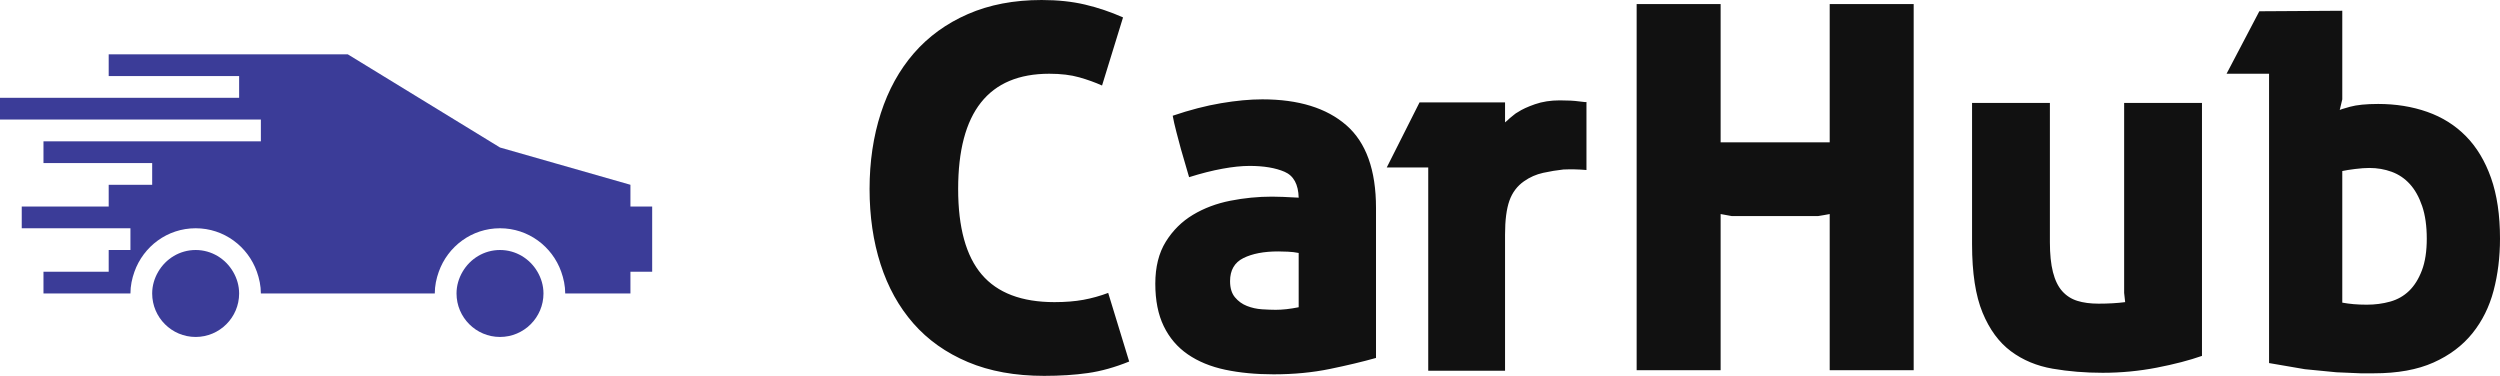
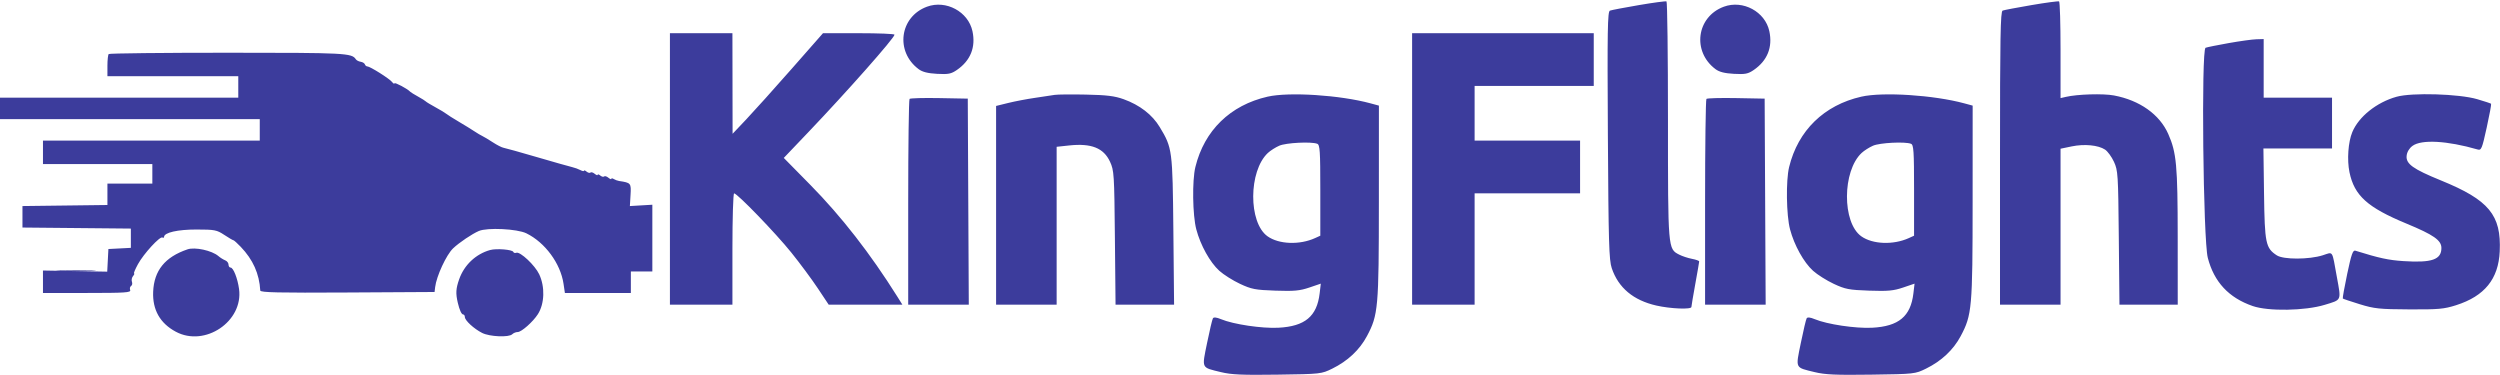
- <svg xmlns="http://www.w3.org/2000/svg" width="501.28" height="75.365" viewBox="0 0 230 34.579" class="css-1j8o68f" version="1.1" id="svg17">
-   <defs id="SvgjsDefs2381" />
-   <g id="SvgjsG2382" featurekey="PG4fjM-0" transform="matrix(2,0,0,2,0,-19)" fill="#3b3c98">
-     <g transform="translate(-270 -140)" id="g11">
-       <g id="g9">
-         <path d="M279,161c-0.736,0-1.375,0.405-1.722,1c-0.172,0.295-0.278,0.635-0.278,1c0,1.102,0.897,2,2,2c1.103,0,2-0.898,2-2    c0-0.365-0.105-0.705-0.278-1C280.375,161.405,279.737,161,279,161z" id="path3" />
-         <path d="M293,161c-0.736,0-1.375,0.405-1.722,1c-0.172,0.295-0.278,0.635-0.278,1c0,1.102,0.897,2,2,2c1.103,0,2-0.898,2-2    c0-0.365-0.105-0.705-0.278-1C294.375,161.405,293.737,161,293,161z" id="path5" />
-         <path d="M299,159v-1l-6-1.715L286,152h-11v1h6v1h-11v1h12v1h-10v1h5v1h-2v1h-4v1h5v1h-1v1h-3v1h4c0-0.352,0.072-0.686,0.184-1    c0.414-1.162,1.512-2,2.816-2c1.305,0,2.402,0.838,2.816,2c0.111,0.314,0.184,0.648,0.184,1h8c0-0.352,0.072-0.686,0.184-1    c0.414-1.162,1.512-2,2.816-2c1.305,0,2.402,0.838,2.816,2c0.111,0.314,0.184,0.648,0.184,1h3v-1h1v-3H299z" id="path7" />
-       </g>
-     </g>
-   </g>
-   <g id="SvgjsG2383" featurekey="jxYttZ-0" transform="matrix(2.355529,0,0,2.355529,78.25691,-13.04958)" fill="#111111">
-     <path d="M10.88 19.66 c-0.56 0.227 -1.097 0.377 -1.61 0.45 s-1.083 0.11 -1.71 0.11 c-1.133 0 -2.127 -0.18 -2.98 -0.54 s-1.563 -0.863 -2.13 -1.51 s-0.993 -1.417 -1.28 -2.31 s-0.43 -1.873 -0.43 -2.94 s0.147 -2.053 0.44 -2.96 s0.723 -1.687 1.29 -2.34 s1.27 -1.163 2.11 -1.53 s1.8 -0.55 2.88 -0.55 c0.627 0 1.193 0.06 1.7 0.18 s1 0.287 1.48 0.5 l-0.82 2.66 c-0.267 -0.12 -0.563 -0.227 -0.89 -0.32 s-0.717 -0.14 -1.17 -0.14 c-2.373 0 -3.56 1.5 -3.56 4.5 c0 1.507 0.307 2.62 0.92 3.34 s1.56 1.08 2.84 1.08 c0.427 0 0.803 -0.03 1.13 -0.09 s0.65 -0.15 0.97 -0.27 z M17.5 15.42 c-0.133 -0.027 -0.273 -0.043 -0.42 -0.05 s-0.273 -0.01 -0.38 -0.01 c-0.56 0 -1.013 0.087 -1.36 0.26 s-0.52 0.473 -0.52 0.9 c0 0.267 0.063 0.477 0.19 0.63 s0.283 0.267 0.47 0.34 s0.383 0.117 0.59 0.13 s0.383 0.02 0.53 0.02 c0.267 0 0.567 -0.033 0.9 -0.1 l0 -2.12 z M16.46 13.22 c0.107 0 0.25 0.003 0.43 0.01 s0.383 0.017 0.61 0.03 c-0.013 -0.52 -0.197 -0.857 -0.55 -1.01 s-0.81 -0.23 -1.37 -0.23 c-0.307 0 -0.66 0.037 -1.06 0.11 s-0.833 0.183 -1.3 0.33 l-0.32 -1.1 c-0.04 -0.147 -0.097 -0.36 -0.17 -0.64 s-0.123 -0.5 -0.15 -0.66 c0.667 -0.227 1.297 -0.39 1.89 -0.49 s1.13 -0.15 1.61 -0.15 c1.413 0 2.507 0.337 3.28 1.01 s1.16 1.75 1.16 3.23 l0 5.86 c-0.52 0.147 -1.12 0.29 -1.8 0.43 s-1.413 0.21 -2.2 0.21 c-0.693 0 -1.323 -0.06 -1.89 -0.18 s-1.053 -0.32 -1.46 -0.6 s-0.72 -0.647 -0.94 -1.1 s-0.33 -1.007 -0.33 -1.66 s0.137 -1.2 0.41 -1.64 s0.627 -0.79 1.06 -1.05 s0.92 -0.443 1.46 -0.55 s1.083 -0.16 1.63 -0.16 z M26.06 9.92 c0.16 -0.107 0.383 -0.21 0.67 -0.31 s0.61 -0.15 0.97 -0.15 c0.307 0 0.557 0.013 0.75 0.04 s0.29 0.033 0.29 0.02 l0 2.66 c-0.307 -0.027 -0.607 -0.033 -0.9 -0.02 c-0.253 0.027 -0.517 0.07 -0.79 0.13 s-0.523 0.17 -0.75 0.33 c-0.267 0.187 -0.457 0.44 -0.57 0.76 s-0.17 0.76 -0.17 1.32 l0 5.32 l-3 0 l0 -7.94 l-1.62 0 l1.28 -2.54 l3.34 0 l0 0.78 c0.067 -0.053 0.127 -0.107 0.18 -0.16 c0.053 -0.04 0.107 -0.083 0.16 -0.13 s0.107 -0.083 0.16 -0.11 z M30.7 5.7 l3.28 -0 l0 5.4 l4.26 0 l0 -5.4 l3.28 0 l0 14.3 l-3.28 0 l0 -6.1 c-0.08 0.013 -0.153 0.027 -0.22 0.04 l-0.24 0.04 l-3.36 0 l-0.44 -0.08 l0 6.1 l-3.28 0 l0 -14.3 z M43.8 9.56 l3.04 -0 l0 5.44 c0 0.467 0.04 0.857 0.12 1.17 s0.2 0.56 0.36 0.74 s0.357 0.307 0.59 0.38 s0.51 0.11 0.83 0.11 c0.387 0 0.733 -0.02 1.04 -0.06 l-0.04 -0.36 l0 -7.42 l3.04 0 l0 9.88 c-0.493 0.173 -1.083 0.327 -1.77 0.46 s-1.39 0.2 -2.11 0.2 c-0.68 0 -1.33 -0.053 -1.95 -0.16 s-1.163 -0.333 -1.63 -0.68 s-0.837 -0.85 -1.11 -1.51 s-0.41 -1.55 -0.41 -2.67 l0 -5.52 z M58.26 5.96 l-0 3.46 l-0.1 0.42 c0 -0.013 0.133 -0.057 0.4 -0.13 s0.633 -0.11 1.1 -0.11 c0.693 0 1.333 0.103 1.92 0.31 s1.09 0.523 1.51 0.95 s0.747 0.97 0.98 1.63 s0.35 1.45 0.35 2.37 c0 0.72 -0.083 1.397 -0.25 2.03 s-0.443 1.19 -0.83 1.67 s-0.893 0.86 -1.52 1.14 s-1.4 0.42 -2.32 0.42 l-0.53 0 l-0.94 -0.04 l-1.23 -0.12 l-1.4 -0.24 l0 -11.3 l-1.66 0 l1.28 -2.44 z M59.22 17.44 c0.32 0 0.623 -0.04 0.91 -0.12 s0.533 -0.22 0.74 -0.42 s0.373 -0.467 0.5 -0.8 s0.19 -0.747 0.19 -1.24 s-0.06 -0.917 -0.18 -1.27 s-0.28 -0.64 -0.48 -0.86 s-0.437 -0.38 -0.71 -0.48 s-0.563 -0.15 -0.87 -0.15 c-0.16 0 -0.347 0.013 -0.56 0.04 s-0.38 0.053 -0.5 0.08 l0 5.14 c0.147 0.027 0.297 0.047 0.45 0.06 s0.323 0.02 0.51 0.02 z" id="path14" />
-   </g>
+ <svg xmlns="http://www.w3.org/2000/svg" width="1280" height="192" viewBox="0 0 1280 192" version="1.1">
+   <path d="M 30.750 138.744 C 35.288 138.929, 42.712 138.929, 47.250 138.744 C 51.788 138.559, 48.075 138.407, 39 138.407 C 29.925 138.407, 26.212 138.559, 30.750 138.744" stroke="none" fill="#3c3c94" fill-rule="evenodd" />
+   <path d="M 839.102 2.614 C 831.733 3.871, 825.066 5.144, 824.286 5.444 C 823.076 5.908, 822.921 15.309, 823.233 69.244 C 823.552 124.181, 823.813 133.131, 825.216 137.295 C 828.598 147.332, 836.268 153.763, 848.056 156.444 C 855.374 158.109, 866 158.538, 866 157.169 C 866 156.713, 866.893 151.425, 867.985 145.419 C 869.076 139.414, 869.976 134.213, 869.985 133.861 C 869.993 133.510, 868.328 132.909, 866.285 132.526 C 864.241 132.142, 861.281 131.162, 859.706 130.348 C 853.980 127.387, 854 127.632, 854 61.591 C 854 28.331, 853.663 0.940, 853.250 0.723 C 852.837 0.506, 846.471 1.357, 839.102 2.614 M 1040.102 2.614 C 1032.733 3.871, 1026.096 5.133, 1025.352 5.418 C 1024.233 5.848, 1024 18.842, 1024 80.969 L 1024 156 1039.500 156 L 1055 156 1055 116.071 L 1055 76.142 1060.689 74.961 C 1067.187 73.612, 1074.262 74.286, 1077.779 76.591 C 1079.103 77.459, 1081.157 80.268, 1082.343 82.834 C 1084.394 87.274, 1084.515 89.160, 1084.829 121.750 L 1085.160 156 1100.080 156 L 1115 156 1114.983 121.250 C 1114.964 84.689, 1114.362 78.127, 1110.146 68.598 C 1105.709 58.567, 1095.521 51.341, 1082.334 48.870 C 1076.798 47.833, 1063.703 48.220, 1057.750 49.597 L 1055 50.233 1055 25.676 C 1055 12.169, 1054.662 0.940, 1054.250 0.723 C 1053.838 0.506, 1047.471 1.357, 1040.102 2.614 M 474.625 3.424 C 460.621 8.579, 458.239 26.370, 470.344 35.407 C 472.273 36.848, 475.017 37.545, 479.782 37.806 C 485.543 38.121, 486.985 37.840, 489.908 35.837 C 496.895 31.047, 499.660 24.177, 497.902 15.980 C 495.756 5.972, 484.377 -0.166, 474.625 3.424 M 882.625 3.424 C 868.621 8.579, 866.239 26.370, 878.344 35.407 C 880.273 36.848, 883.017 37.545, 887.782 37.806 C 893.543 38.121, 894.985 37.840, 897.908 35.837 C 904.895 31.047, 907.660 24.177, 905.902 15.980 C 903.756 5.972, 892.377 -0.166, 882.625 3.424 M 343 86.500 L 343 156 359 156 L 375 156 375 127.500 C 375 111.825, 375.387 99, 375.860 99 C 377.478 99, 397.123 119.328, 405.158 129.318 C 409.571 134.804, 415.684 143.052, 418.741 147.647 L 424.300 156 443.163 156 L 462.025 156 459.358 151.750 C 445.607 129.838, 430.762 110.779, 414.908 94.679 L 401.297 80.857 413.898 67.642 C 433.855 46.715, 457.984 19.414, 457.995 17.750 C 457.998 17.337, 449.759 17, 439.686 17 L 421.373 17 405.244 35.345 C 396.373 45.435, 385.958 57.022, 382.099 61.095 L 375.084 68.500 375.042 42.750 L 375 17 359 17 L 343 17 343 86.500 M 723 86.500 L 723 156 739 156 L 755 156 755 127.500 L 755 99 782 99 L 809 99 809 85.500 L 809 72 782 72 L 755 72 755 58 L 755 44 785.500 44 L 816 44 816 30.500 L 816 17 769.500 17 L 723 17 723 86.500 M 1141.089 22.062 C 1135.363 23.078, 1130.037 24.156, 1129.252 24.457 C 1126.982 25.328, 1128.016 122.811, 1130.393 132 C 1133.593 144.368, 1141.139 152.470, 1153.395 156.696 C 1161.424 159.464, 1180.202 159.149, 1190.250 156.077 C 1199.074 153.380, 1198.721 154.185, 1196.479 141.860 C 1193.896 127.665, 1194.736 128.962, 1189.255 130.703 C 1182.229 132.936, 1169.117 132.956, 1165.731 130.741 C 1160.017 127.002, 1159.529 124.658, 1159.184 99.250 L 1158.867 76 1176.434 76 L 1194 76 1194 63 L 1194 50 1176.500 50 L 1159 50 1159 35 L 1159 20 1155.250 20.107 C 1153.188 20.166, 1146.815 21.046, 1141.089 22.062 M 55.667 27.667 C 55.300 28.033, 55 30.733, 55 33.667 L 55 39 88.500 39 L 122 39 122 44.500 L 122 50 61 50 L 0 50 0 55.500 L 0 61 66.500 61 L 133 61 133 66.500 L 133 72 77.500 72 L 22 72 22 78 L 22 84 50 84 L 78 84 78 89 L 78 94 66.500 94 L 55 94 55 99.480 L 55 104.961 33.250 105.230 L 11.500 105.500 11.500 111 L 11.500 116.500 39.250 116.766 L 67 117.032 67 121.966 L 67 126.900 61.250 127.200 L 55.500 127.500 55.199 133.296 L 54.897 139.092 38.447 138.796 L 21.997 138.500 21.999 144.250 L 22 150 44.607 150 C 64.072 150, 67.136 149.796, 66.651 148.532 C 66.341 147.725, 66.548 146.779, 67.112 146.431 C 67.675 146.083, 67.873 145.111, 67.551 144.272 C 67.229 143.433, 67.478 142.129, 68.105 141.373 C 68.732 140.618, 68.974 140, 68.642 140 C 68.311 140, 69.208 137.862, 70.636 135.250 C 73.563 129.896, 81.899 120.819, 83.168 121.604 C 83.626 121.887, 84 121.751, 84 121.303 C 84 119.086, 90.937 117.500, 100.590 117.511 C 109.903 117.521, 110.998 117.733, 114.818 120.261 C 117.095 121.768, 119.200 123, 119.496 123 C 119.793 123, 121.490 124.524, 123.268 126.386 C 129.562 132.978, 132.757 140.134, 133.260 148.760 C 133.318 149.758, 142.618 149.966, 177.917 149.760 L 222.500 149.500 222.797 147 C 223.461 141.395, 228.553 130.411, 232 127.145 C 235.133 124.177, 241.662 119.774, 245.165 118.267 C 249.488 116.407, 264.797 117.156, 269.500 119.457 C 279.052 124.131, 286.973 134.874, 288.519 145.250 L 289.227 150 306.114 150 L 323 150 323 144.500 L 323 139 328.500 139 L 334 139 334 121.911 L 334 104.822 328.250 105.161 L 322.500 105.500 322.837 99.791 C 323.193 93.745, 323.062 93.586, 316.941 92.661 C 316.149 92.542, 314.938 92.092, 314.250 91.663 C 313.563 91.233, 313 91.189, 313 91.563 C 313 91.938, 312.314 91.676, 311.476 90.980 C 310.638 90.284, 309.666 90, 309.318 90.349 C 308.969 90.697, 308.080 90.481, 307.342 89.869 C 306.604 89.256, 306 89.090, 306 89.500 C 306 89.910, 305.314 89.676, 304.476 88.980 C 303.638 88.284, 302.666 88, 302.318 88.349 C 301.969 88.697, 301.080 88.481, 300.342 87.869 C 299.604 87.256, 299 87.051, 299 87.413 C 299 87.774, 298.170 87.626, 297.155 87.083 C 296.140 86.540, 294.227 85.850, 292.905 85.549 C 291.582 85.249, 283.525 82.964, 275 80.472 C 266.475 77.979, 258.762 75.820, 257.859 75.675 C 256.957 75.529, 254.482 74.274, 252.359 72.885 C 250.237 71.496, 247.825 70.049, 247 69.669 C 246.175 69.289, 244.332 68.195, 242.905 67.239 C 241.478 66.283, 237.878 64.067, 234.905 62.316 C 231.932 60.565, 229.050 58.742, 228.500 58.266 C 227.950 57.790, 225.475 56.298, 223 54.950 C 220.525 53.603, 218.275 52.241, 218 51.925 C 217.725 51.608, 215.925 50.483, 214 49.425 C 212.075 48.366, 210.275 47.251, 210 46.947 C 208.695 45.505, 201.996 41.936, 201.968 42.668 C 201.951 43.126, 201.388 42.807, 200.718 41.961 C 199.344 40.224, 189.453 34, 188.068 34 C 187.572 34, 187.008 33.525, 186.815 32.946 C 186.622 32.366, 185.648 31.771, 184.652 31.625 C 183.655 31.479, 182.539 30.896, 182.170 30.329 C 180.110 27.163, 176.905 27, 116.732 27 C 83.513 27, 56.033 27.300, 55.667 27.667 M 540 48.579 C 538.625 48.814, 534.125 49.492, 530 50.086 C 525.875 50.680, 519.688 51.858, 516.250 52.704 L 510 54.243 510 105.122 L 510 156 525.500 156 L 541 156 541 115.580 L 541 75.159 547.387 74.475 C 558.775 73.256, 565.078 75.766, 568.337 82.821 C 570.396 87.277, 570.514 89.131, 570.829 121.750 L 571.160 156 586.145 156 L 601.130 156 600.763 118.250 C 600.359 76.665, 600.243 75.778, 593.781 65.054 C 589.961 58.712, 583.547 53.764, 575.299 50.796 C 570.720 49.148, 566.659 48.650, 556 48.430 C 548.575 48.277, 541.375 48.344, 540 48.579 M 649 49.494 C 629.918 53.840, 616.605 66.808, 612.036 85.500 C 610.336 92.452, 610.594 110.202, 612.500 117.419 C 614.648 125.556, 619.522 134.336, 624.276 138.630 C 626.463 140.607, 631.227 143.615, 634.861 145.316 C 640.781 148.086, 642.666 148.449, 652.984 148.810 C 662.582 149.145, 665.479 148.880, 670.376 147.219 L 676.252 145.225 675.658 150.240 C 674.266 161.994, 668.137 167.091, 654.541 167.800 C 646.078 168.242, 631.476 166.061, 625.125 163.408 C 622.831 162.449, 621.430 162.304, 621.012 162.981 C 620.663 163.545, 619.319 169.220, 618.024 175.593 C 615.317 188.918, 614.895 188.024, 625.070 190.517 C 630.422 191.829, 635.996 192.079, 654.097 191.820 C 676.236 191.504, 676.566 191.467, 682.124 188.737 C 690.026 184.855, 696.109 179.149, 699.871 172.091 C 705.651 161.246, 705.963 157.732, 705.983 103.289 L 706 54.077 701.750 52.922 C 686.145 48.681, 660.023 46.983, 649 49.494 M 953 49.494 C 933.918 53.840, 920.605 66.808, 916.036 85.500 C 914.336 92.452, 914.594 110.202, 916.500 117.419 C 918.648 125.556, 923.522 134.336, 928.276 138.630 C 930.463 140.607, 935.227 143.615, 938.861 145.316 C 944.781 148.086, 946.666 148.449, 956.984 148.810 C 966.582 149.145, 969.479 148.880, 974.376 147.219 L 980.252 145.225 979.658 150.240 C 978.266 161.994, 972.137 167.091, 958.541 167.800 C 950.078 168.242, 935.476 166.061, 929.125 163.408 C 926.831 162.449, 925.430 162.304, 925.012 162.981 C 924.663 163.545, 923.319 169.220, 922.024 175.593 C 919.317 188.918, 918.895 188.024, 929.070 190.517 C 934.422 191.829, 939.996 192.079, 958.097 191.820 C 980.236 191.504, 980.566 191.467, 986.124 188.737 C 994.026 184.855, 1000.109 179.149, 1003.871 172.091 C 1009.651 161.246, 1009.963 157.732, 1009.983 103.289 L 1010 54.077 1005.750 52.922 C 990.145 48.681, 964.023 46.983, 953 49.494 M 1227.024 49.543 C 1216.860 52.386, 1207.692 59.705, 1204.387 67.617 C 1202.262 72.703, 1201.616 81.834, 1202.933 88.177 C 1205.417 100.141, 1212.130 106.205, 1232 114.434 C 1246.042 120.249, 1250 123.008, 1250 126.979 C 1250 132.935, 1245.112 134.626, 1230.606 133.688 C 1222.896 133.190, 1218.178 132.169, 1205.940 128.353 C 1204.672 127.957, 1203.893 130.172, 1201.781 140.183 C 1200.351 146.957, 1199.333 152.656, 1199.520 152.846 C 1199.706 153.036, 1203.603 154.345, 1208.179 155.755 C 1215.649 158.056, 1218.238 158.327, 1233.500 158.409 C 1248.474 158.489, 1251.334 158.234, 1257.500 156.273 C 1272.105 151.625, 1279.211 142.862, 1279.859 128.703 C 1280.711 110.092, 1274.340 102.397, 1249.799 92.397 C 1235.453 86.551, 1231.777 83.911, 1232.194 79.755 C 1232.386 77.838, 1233.500 75.954, 1235.182 74.704 C 1239.767 71.297, 1252.928 72.019, 1268.548 76.535 C 1270.436 77.081, 1270.798 76.208, 1273.194 65.314 C 1274.623 58.816, 1275.635 53.333, 1275.441 53.128 C 1275.248 52.924, 1272.032 51.862, 1268.295 50.769 C 1258.991 48.048, 1234.924 47.333, 1227.024 49.543 M 465.692 50.641 C 465.312 51.022, 465 74.883, 465 103.667 L 465 156 480.509 156 L 496.018 156 495.759 103.250 L 495.500 50.500 480.942 50.224 C 472.936 50.073, 466.073 50.260, 465.692 50.641 M 873.692 50.641 C 873.312 51.022, 873 74.883, 873 103.667 L 873 156 888.509 156 L 904.018 156 903.759 103.250 L 903.500 50.500 888.942 50.224 C 880.936 50.073, 874.073 50.260, 873.692 50.641 M 655.007 74.593 C 653.086 75.426, 650.455 77.096, 649.160 78.304 C 639.227 87.569, 639.113 113.960, 648.975 120.982 C 654.772 125.110, 665.397 125.510, 673.322 121.899 L 676 120.679 676 97.446 C 676 77.184, 675.798 74.136, 674.418 73.607 C 671.344 72.427, 658.496 73.080, 655.007 74.593 M 959.007 74.593 C 957.086 75.426, 954.455 77.096, 953.160 78.304 C 943.227 87.569, 943.113 113.960, 952.975 120.982 C 958.772 125.110, 969.397 125.510, 977.322 121.899 L 980 120.679 980 97.446 C 980 77.184, 979.798 74.136, 978.418 73.607 C 975.344 72.427, 962.496 73.080, 959.007 74.593 M 96 127.669 C 84.469 131.594, 78.879 138.493, 78.418 149.365 C 78.026 158.606, 81.928 165.502, 90 169.837 C 104.923 177.852, 124.654 164.538, 122.394 147.978 C 121.646 142.499, 119.471 137, 118.051 137 C 117.473 137, 117 136.311, 117 135.469 C 117 134.626, 116.232 133.643, 115.294 133.283 C 114.356 132.923, 112.788 131.943, 111.810 131.105 C 108.474 128.249, 99.821 126.368, 96 127.669 M 250.942 128.012 C 243.615 130.053, 237.677 135.655, 235.108 142.950 C 233.406 147.784, 233.263 150.169, 234.389 155 C 235.247 158.680, 236.302 161, 237.117 161 C 237.602 161, 238 161.591, 238 162.313 C 238 164.054, 242.670 168.353, 246.861 170.469 C 250.702 172.409, 260.567 172.833, 262.268 171.132 C 262.891 170.509, 264.153 170, 265.074 170 C 266.989 170, 272.902 164.769, 275.390 160.874 C 278.826 155.496, 279.110 146.892, 276.065 140.416 C 273.909 135.829, 266.291 128.674, 264.354 129.418 C 263.680 129.676, 262.988 129.481, 262.815 128.983 C 262.397 127.783, 254.176 127.111, 250.942 128.012" stroke="none" fill="#3c3c9c" fill-rule="evenodd" />
</svg>
